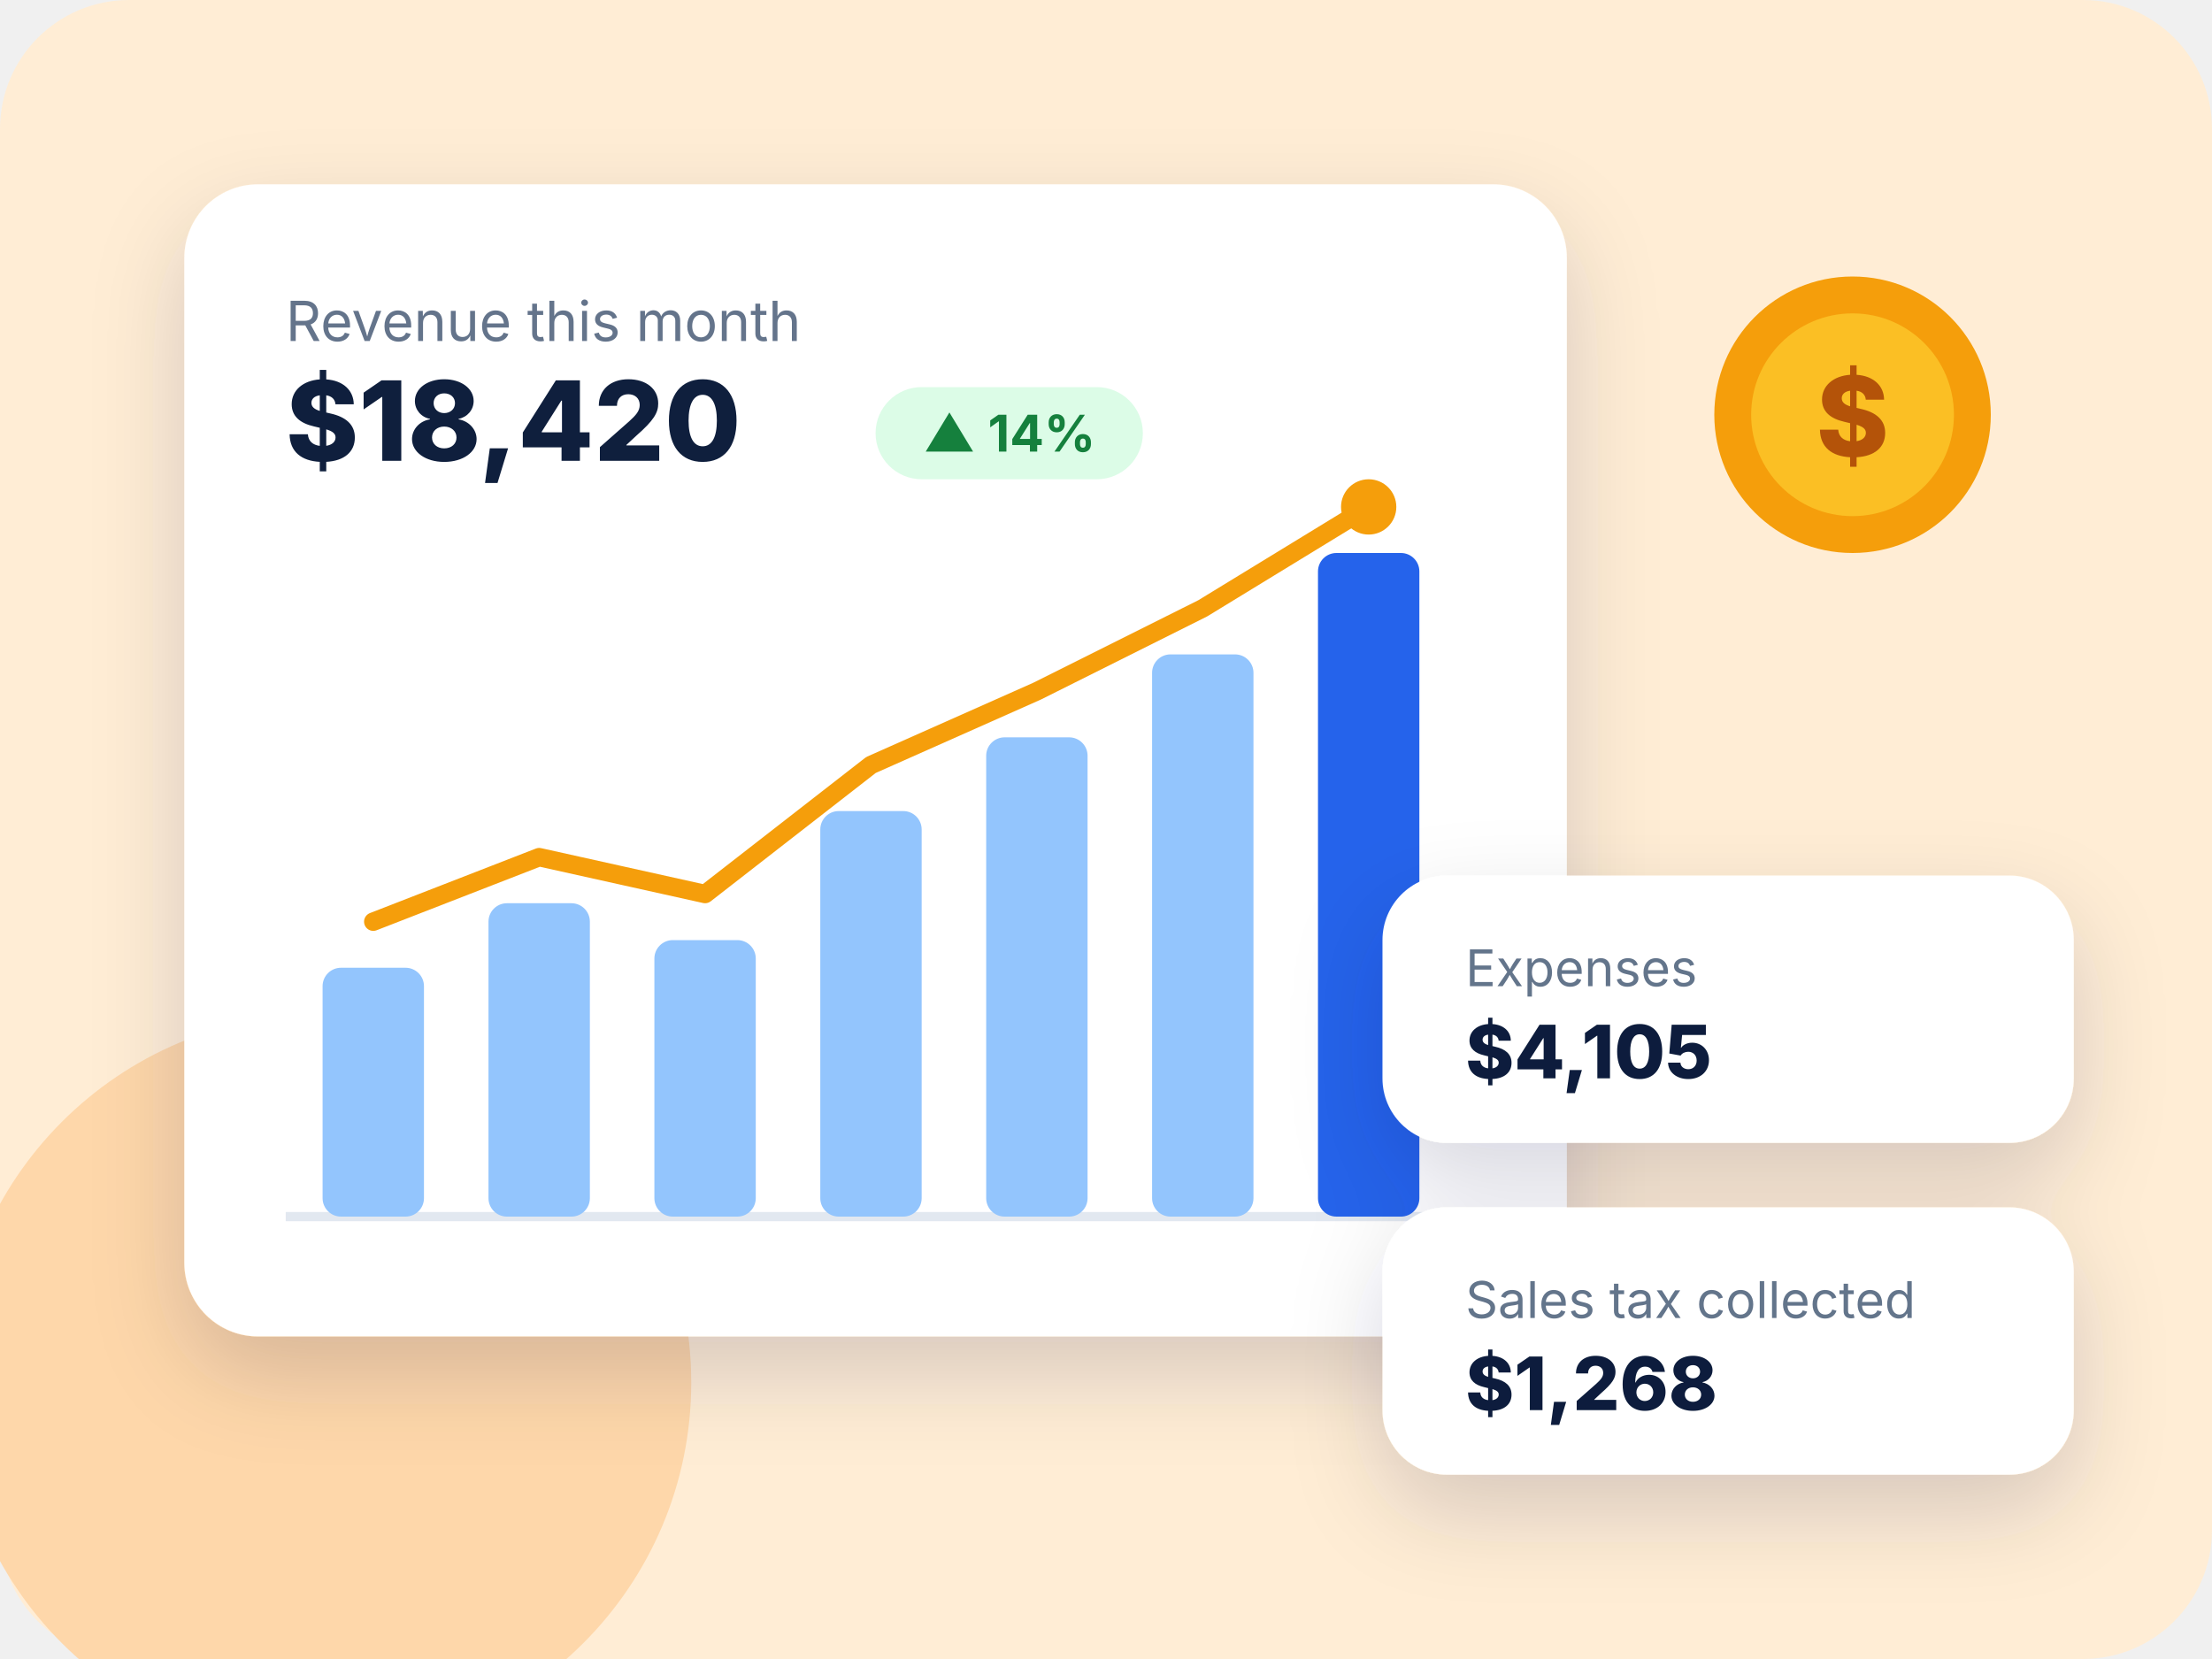
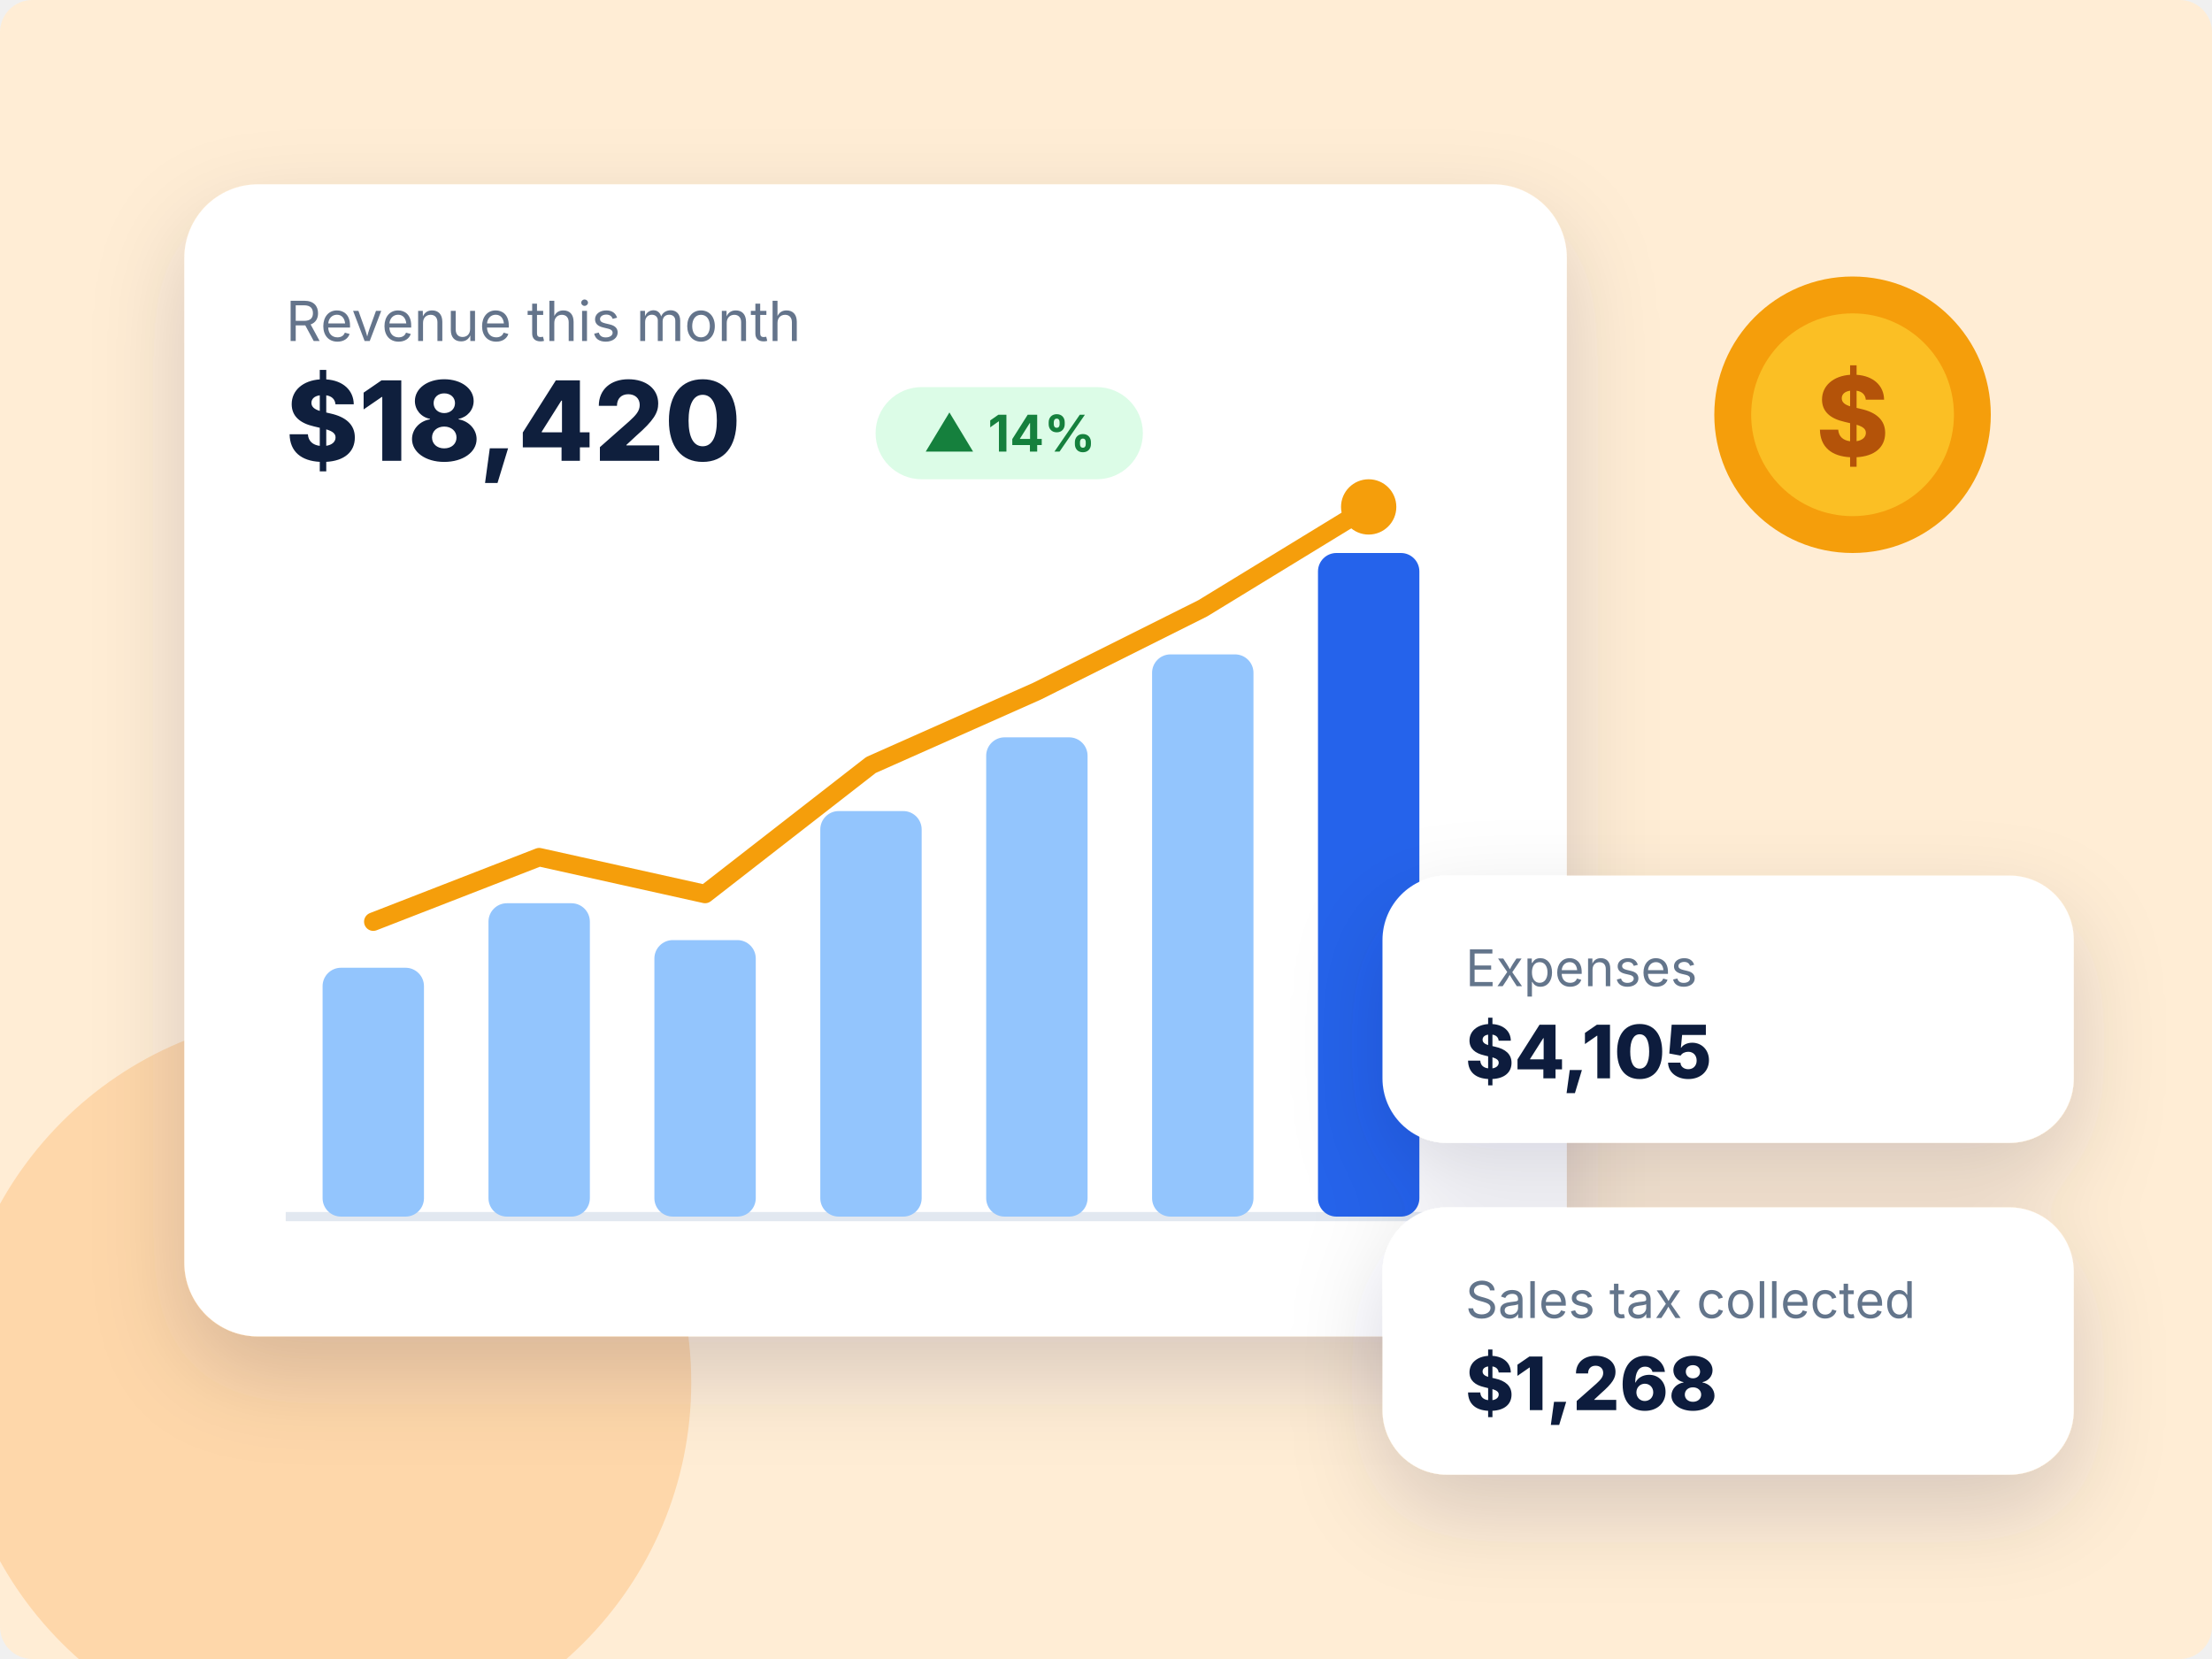
<svg xmlns="http://www.w3.org/2000/svg" viewBox="0 0 480 360" role="img" aria-labelledby="t">
  <defs>
    <filter id="sh" x="-20%" y="-20%" width="140%" height="160%">
      <feDropShadow dx="0" dy="8" stdDeviation="10" flood-color="#0f1f3d" flood-opacity=".16" />
    </filter>
  </defs>
-   <rect width="480" height="360" rx="28" fill="#ffedd5" />
+   <rect width="480" height="360" rx="7" fill="#ffedd5" />
  <circle cx="70" cy="300" r="80" fill="#fed7aa" />
  <g filter="url(#sh)">
    <rect x="40" y="40" width="300" height="250" rx="16" fill="#fff" />
  </g>
  <text x="62" y="74" font-family="Inter,system-ui,sans-serif" font-size="12" fill="#64748b">Revenue this month</text>
  <text x="62" y="100" font-family="Inter,system-ui,sans-serif" font-size="24" font-weight="800" fill="#0f1f3d">$18,420</text>
  <rect x="190" y="84" width="58" height="20" rx="10" fill="#dcfce7" />
  <text x="219" y="98" text-anchor="middle" font-family="Inter,system-ui,sans-serif" font-size="11" font-weight="700" fill="#15803d">▲ 14%</text>
  <path d="M62 264h258" stroke="#e2e8f0" stroke-width="2" />
  <g fill="#93c5fd">
    <rect x="70" y="210" width="22" height="54" rx="4" />
    <rect x="106" y="196" width="22" height="68" rx="4" />
    <rect x="142" y="204" width="22" height="60" rx="4" />
    <rect x="178" y="176" width="22" height="88" rx="4" />
    <rect x="214" y="160" width="22" height="104" rx="4" />
    <rect x="250" y="142" width="22" height="122" rx="4" />
  </g>
  <rect x="286" y="120" width="22" height="144" rx="4" fill="#2563eb" />
  <path d="M81 200L117 186 153 194 189 166 225 150 261 132 297 110" fill="none" stroke="#f59e0b" stroke-width="4" stroke-linecap="round" stroke-linejoin="round" />
  <circle cx="297" cy="110" r="6" fill="#f59e0b" />
  <g filter="url(#sh)" font-family="Inter,system-ui,sans-serif">
    <rect x="300" y="190" width="150" height="58" rx="14" fill="#fff" />
    <text x="318" y="214" font-size="11" fill="#64748b">Expenses</text>
    <text x="318" y="234" font-size="16" font-weight="800" fill="#0f1f3d">$4,105</text>
    <rect x="300" y="262" width="150" height="58" rx="14" fill="#fff" />
    <text x="318" y="286" font-size="11" fill="#64748b">Sales tax collected</text>
    <text x="318" y="306" font-size="16" font-weight="800" fill="#0f1f3d">$1,268</text>
  </g>
  <g transform="translate(372 60)">
    <circle cx="30" cy="30" r="30" fill="#f59e0b" />
    <circle cx="30" cy="30" r="22" fill="#fbbf24" />
    <text x="30" y="39" text-anchor="middle" font-family="Inter,system-ui,sans-serif" font-size="24" font-weight="800" fill="#b45309">$</text>
  </g>
</svg>
